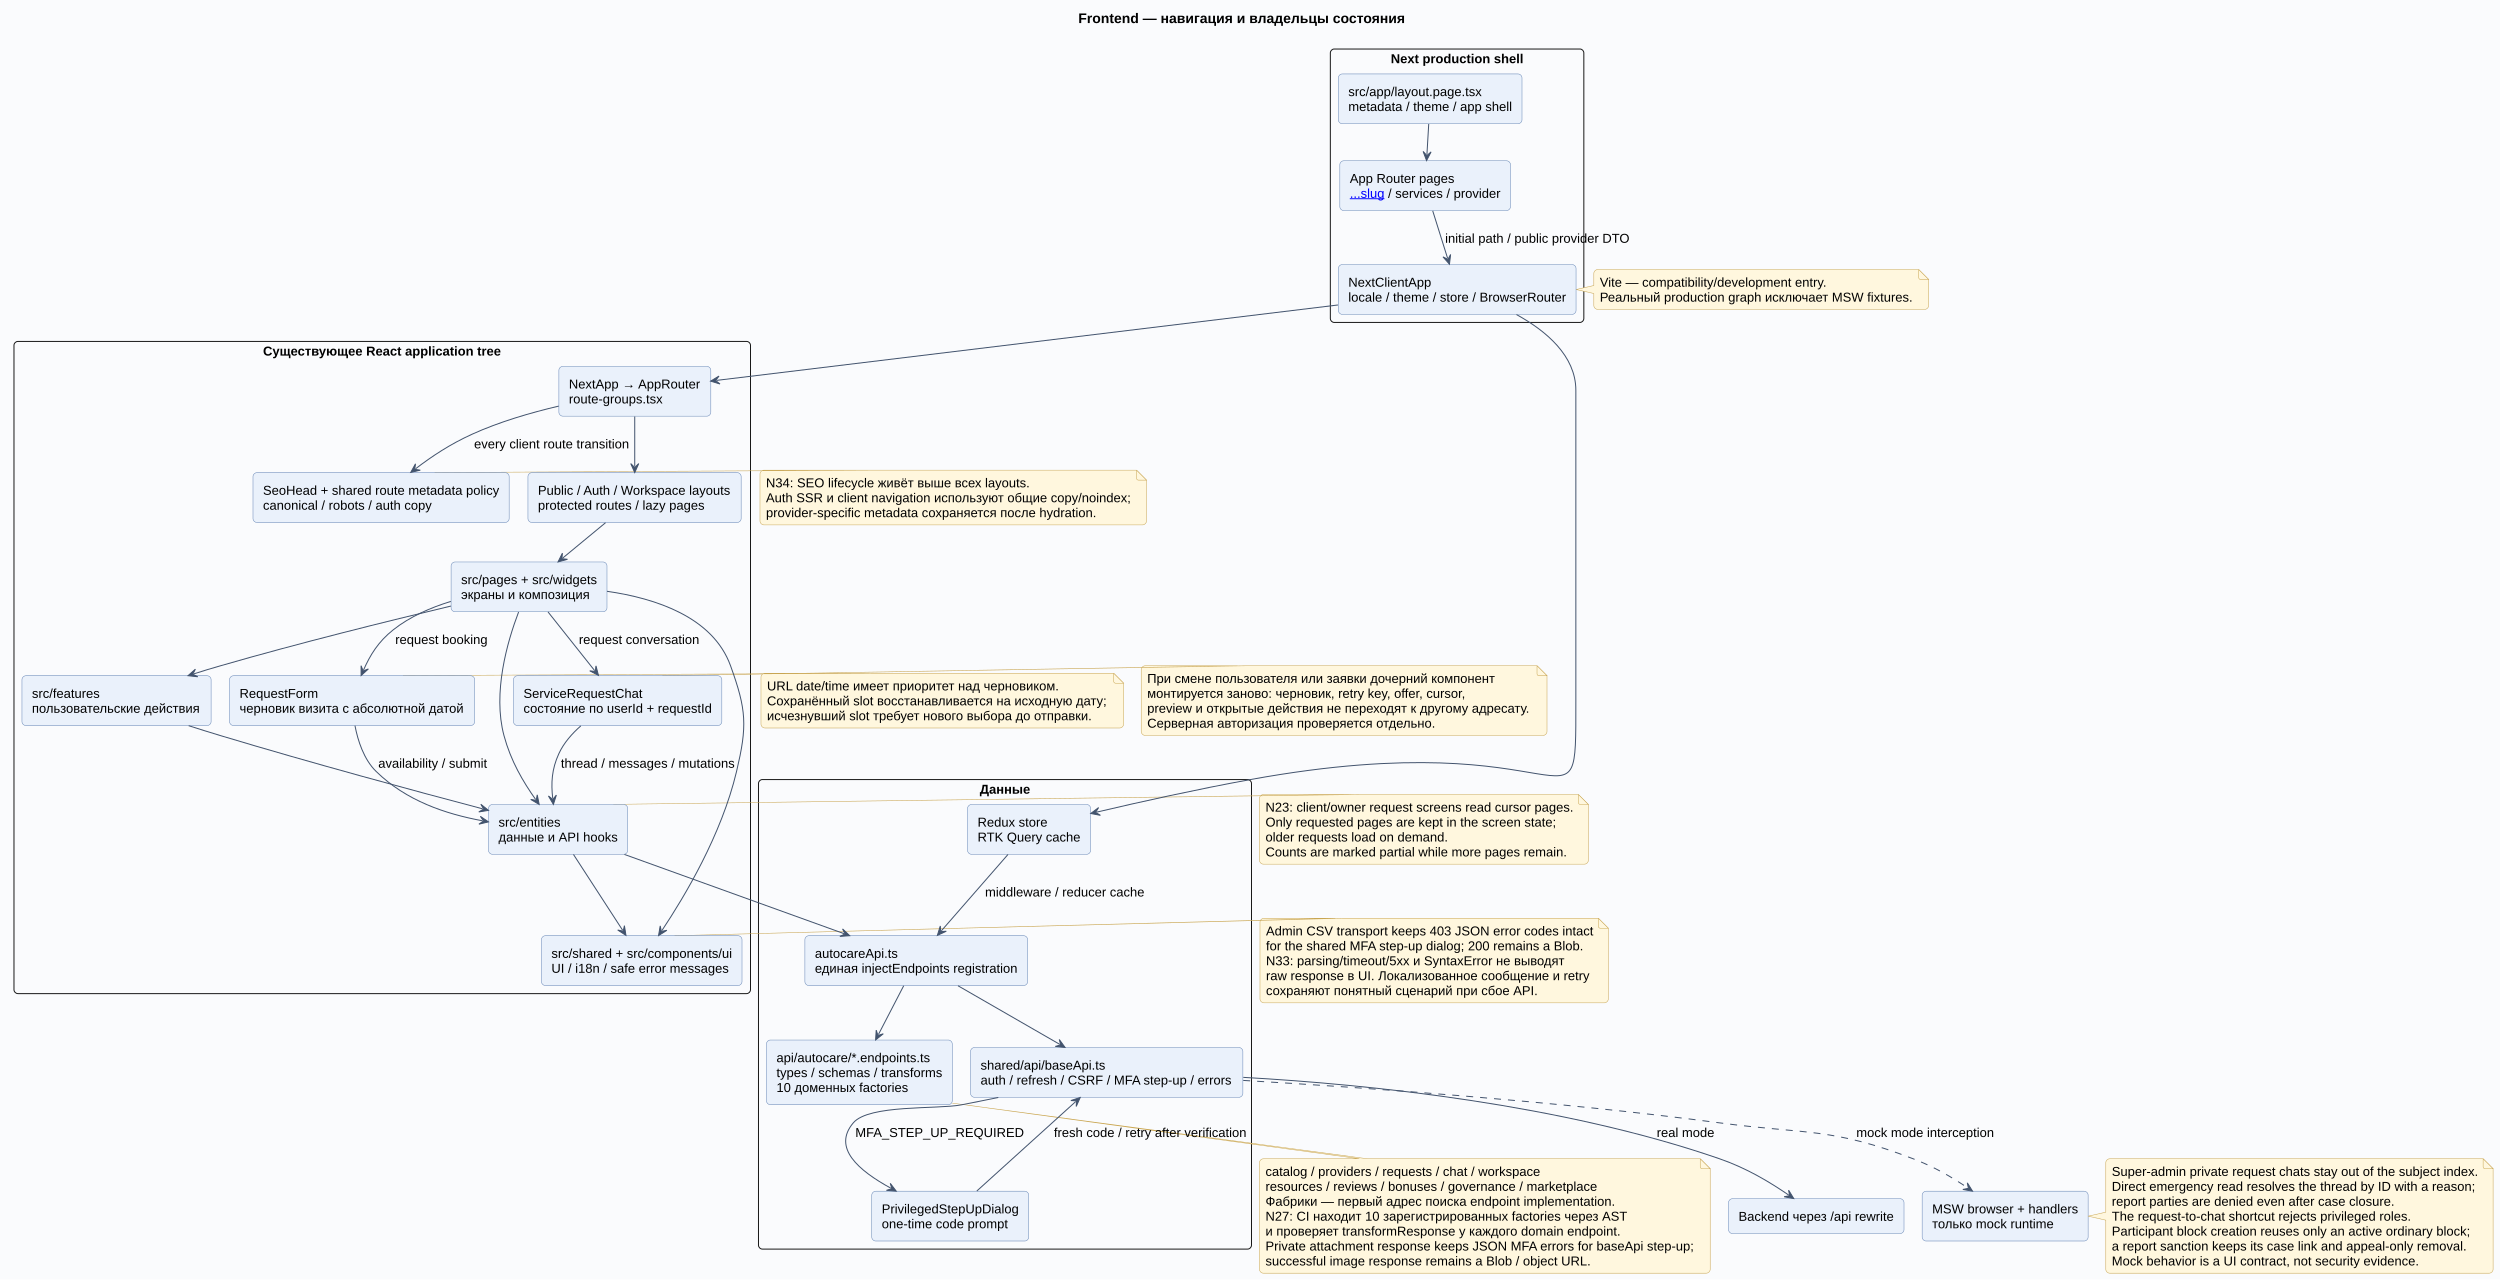
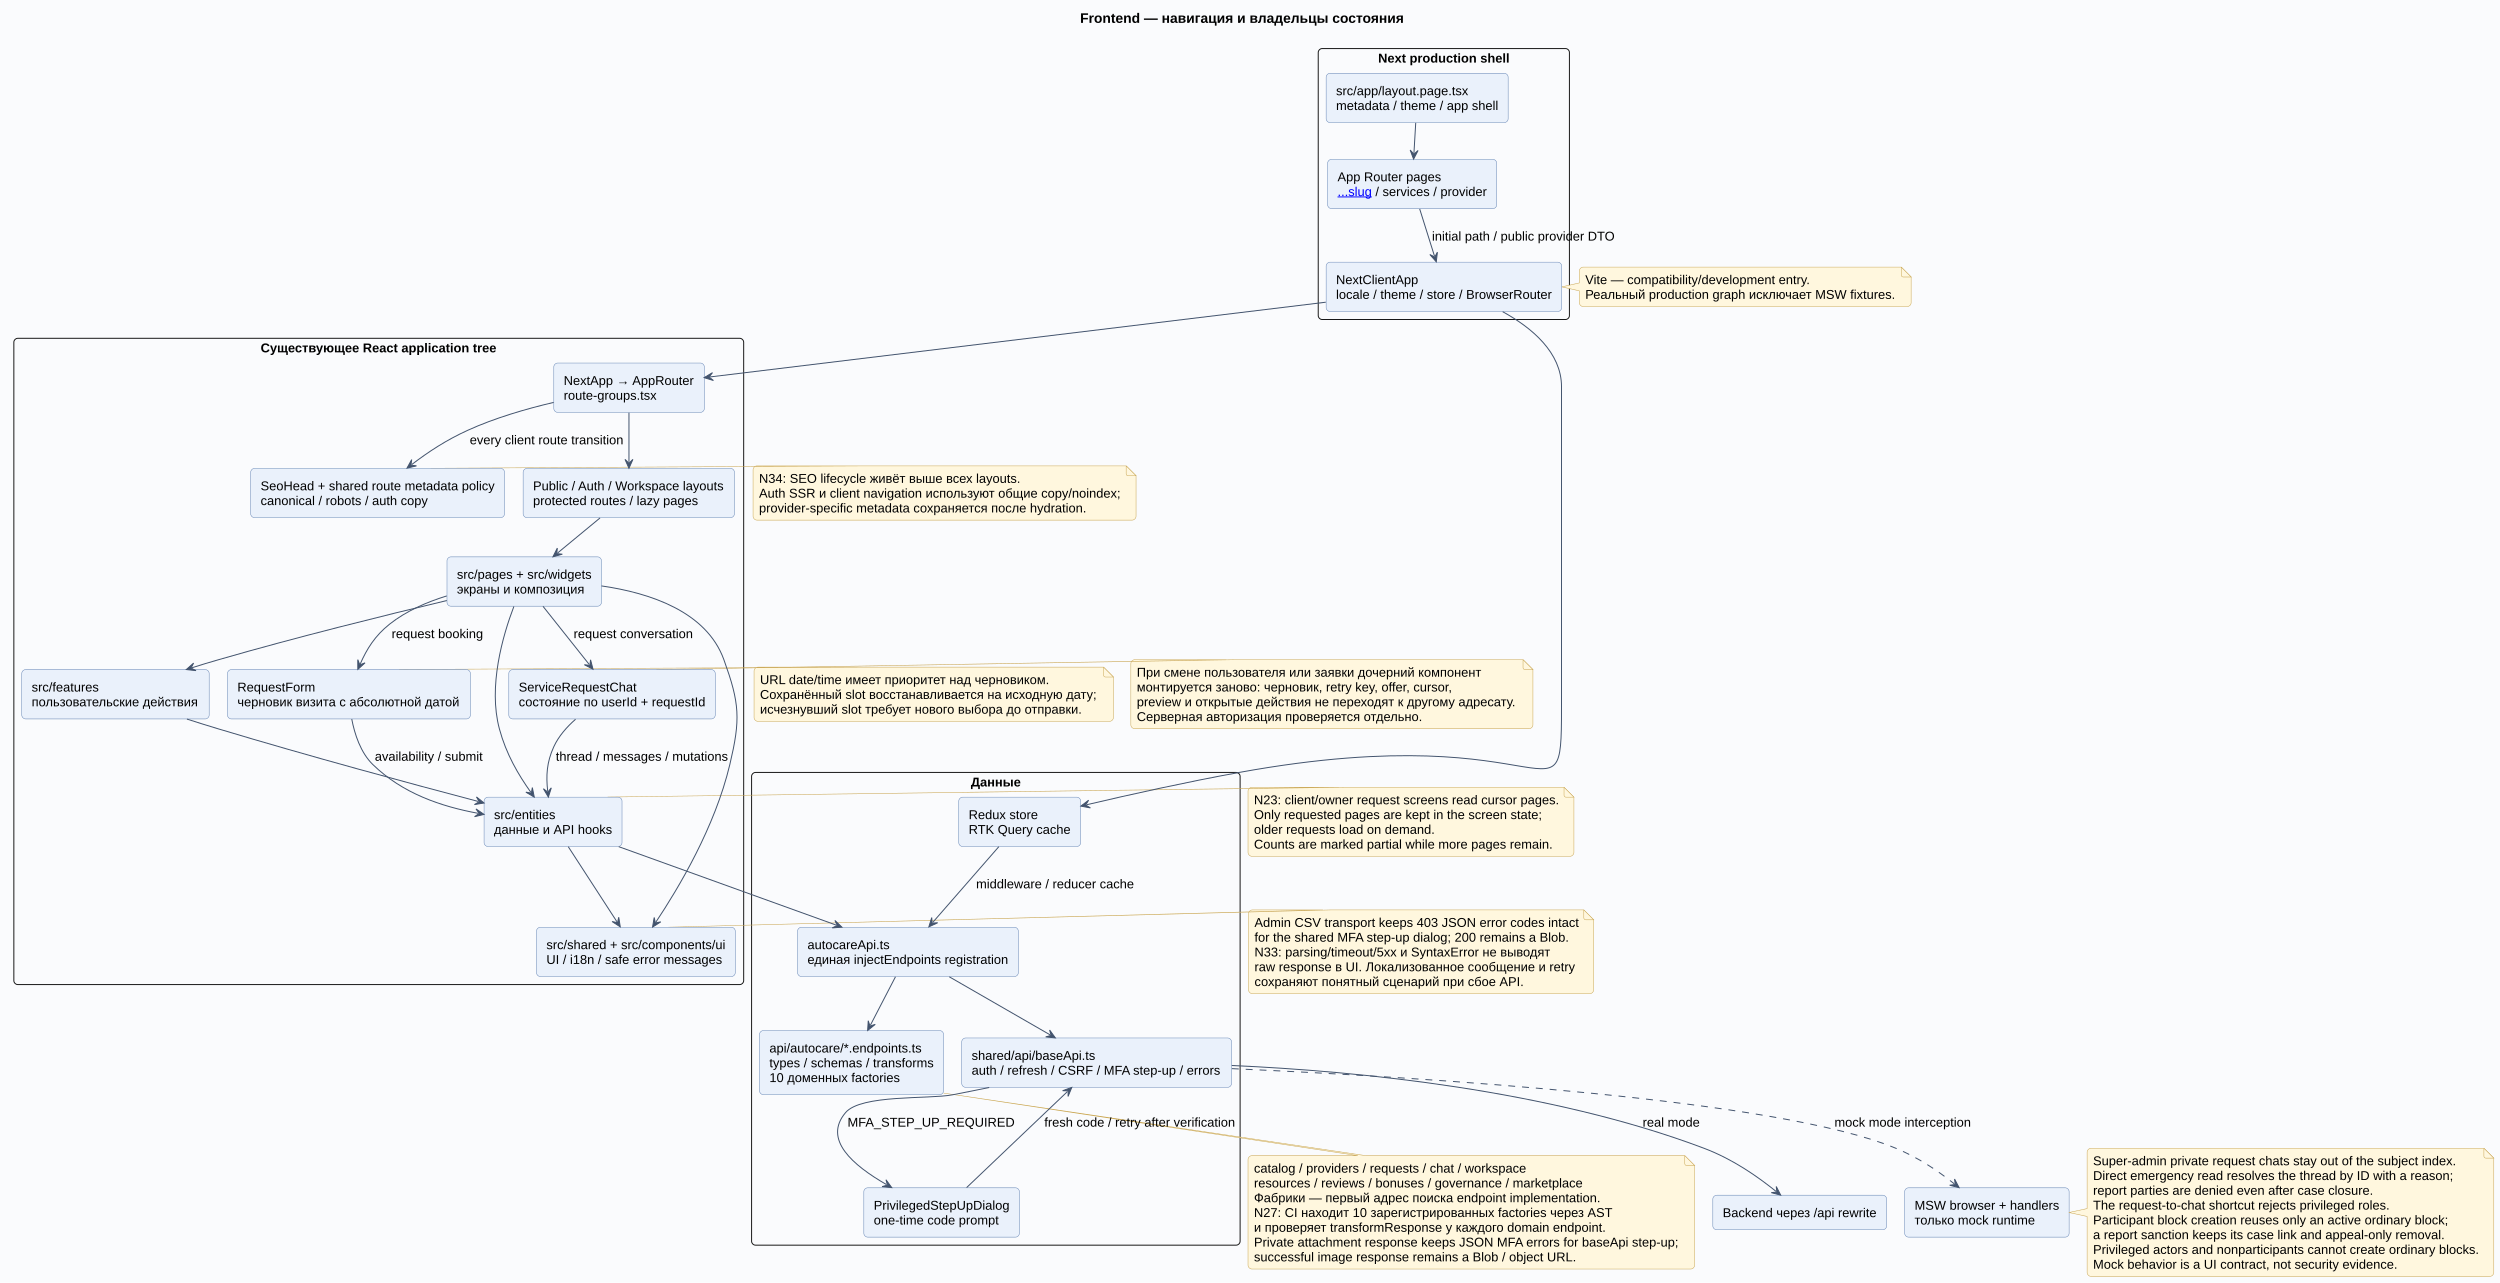
- <svg xmlns="http://www.w3.org/2000/svg" xmlns:xlink="http://www.w3.org/1999/xlink" contentStyleType="text/css" data-diagram-type="DESCRIPTION" height="1282px" preserveAspectRatio="none" style="width:2505px;height:1282px;background:#FAFBFD;" version="1.1" viewBox="0 0 2505 1282" width="2505px" zoomAndPan="magnify">
+ <svg xmlns="http://www.w3.org/2000/svg" xmlns:xlink="http://www.w3.org/1999/xlink" contentStyleType="text/css" data-diagram-type="DESCRIPTION" height="1297px" preserveAspectRatio="none" style="width:2528px;height:1297px;background:#FAFBFD;" version="1.1" viewBox="0 0 2528 1297" width="2528px" zoomAndPan="magnify">
  <defs />
  <g>
-     <rect fill="#FAFBFD" height="1282" style="stroke:none;stroke-width:1;" width="2505" x="0" y="0" />
+     <rect fill="#FAFBFD" height="1297" style="stroke:none;stroke-width:1;" width="2528" x="0" y="0" />
    <g class="title" data-source-line="2">
-       <text fill="#000000" font-family="Arial" font-size="14" font-weight="bold" lengthAdjust="spacing" textLength="328.118" x="1080.441" y="23.132">Frontend — навигация и владельцы состояния</text>
+       <text fill="#000000" font-family="Arial" font-size="14" font-weight="bold" lengthAdjust="spacing" textLength="328.118" x="1092.191" y="23.132">Frontend — навигация и владельцы состояния</text>
    </g>
    <g class="cluster" data-qualified-name="Next production shell" data-source-line="4" id="ent0002">
      <rect fill="none" height="274" rx="4" ry="4" style="stroke:#181818;stroke-width:1;" width="254" x="1333" y="49.099" />
      <text fill="#000000" font-family="Arial" font-size="13" font-weight="bold" lengthAdjust="spacing" textLength="132.901" x="1393.55" y="63.292">Next production shell</text>
    </g>
    <g class="cluster" data-qualified-name="............ React application tree" data-source-line="9" id="ent0006">
      <rect fill="none" height="653.5" rx="4" ry="4" style="stroke:#181818;stroke-width:1;" width="738" x="14" y="342.099" />
      <text fill="#000000" font-family="Arial" font-size="13" font-weight="bold" lengthAdjust="spacing" textLength="238.875" x="263.562" y="356.293">Существующее React application tree</text>
    </g>
    <g class="cluster" data-qualified-name="......" data-source-line="20" id="ent0016">
-       <rect fill="none" height="470.5" rx="4" ry="4" style="stroke:#181818;stroke-width:1;" width="494" x="760" y="781.099" />
+       <rect fill="none" height="478" rx="4" ry="4" style="stroke:#181818;stroke-width:1;" width="494" x="760" y="781.099" />
      <text fill="#000000" font-family="Arial" font-size="13" font-weight="bold" lengthAdjust="spacing" textLength="50.527" x="981.736" y="795.293">Данные</text>
    </g>
    <g class="entity" data-qualified-name="Backend" data-source-line="27" id="ent0022">
-       <rect fill="#EAF1FB" height="34.949" rx="4" ry="4" style="stroke:#6585B5;stroke-width:0.5;" width="175.816" x="1732" y="1201.099" />
-       <text fill="#000000" font-family="Arial" font-size="13" lengthAdjust="spacing" textLength="155.816" x="1742" y="1223.293">Backend через /api rewrite</text>
+       <rect fill="#EAF1FB" height="34.949" rx="4" ry="4" style="stroke:#6585B5;stroke-width:0.5;" width="175.816" x="1732" y="1208.599" />
+       <text fill="#000000" font-family="Arial" font-size="13" lengthAdjust="spacing" textLength="155.816" x="1742" y="1230.793">Backend через /api rewrite</text>
    </g>
    <g class="entity" data-qualified-name="Mock" data-source-line="28" id="ent0023">
-       <rect fill="#EAF1FB" height="49.898" rx="4" ry="4" style="stroke:#6585B5;stroke-width:0.5;" width="166.301" x="1926" y="1193.599" />
-       <text fill="#000000" font-family="Arial" font-size="13" lengthAdjust="spacing" textLength="146.301" x="1936" y="1215.793">MSW browser + handlers</text>
-       <text fill="#000000" font-family="Arial" font-size="13" lengthAdjust="spacing" textLength="122.091" x="1936" y="1230.741">только mock runtime</text>
+       <rect fill="#EAF1FB" height="49.898" rx="4" ry="4" style="stroke:#6585B5;stroke-width:0.5;" width="166.301" x="1926" y="1201.099" />
+       <text fill="#000000" font-family="Arial" font-size="13" lengthAdjust="spacing" textLength="146.301" x="1936" y="1223.293">MSW browser + handlers</text>
+       <text fill="#000000" font-family="Arial" font-size="13" lengthAdjust="spacing" textLength="122.091" x="1936" y="1238.241">только mock runtime</text>
    </g>
    <g class="entity" data-qualified-name="GMN48" data-source-line="54" id="ent0049">
-       <path d="M2110,1165.099 L2110,1214.599 L2092.257,1218.599 L2110,1222.599 L2110,1271.74 A4,4 0 0 0 2114,1275.74 L2494.091,1275.74 A4,4 0 0 0 2498.091,1271.74 L2498.091,1171.099 L2488.091,1161.099 L2114,1161.099 A4,4 0 0 0 2110,1165.099" fill="#FFF7DE" style="stroke:#C8A552;stroke-width:0.5;" />
-       <path d="M2488.091,1161.099 L2488.091,1169.099 A2,2 0 0 0 2490.091,1171.099 L2498.091,1171.099 L2488.091,1161.099" fill="#FFF7DE" style="stroke:#C8A552;stroke-width:0.5;" />
-       <text fill="#000000" font-family="Arial" font-size="13" lengthAdjust="spacing" textLength="367.091" x="2116" y="1178.293">Super-admin private request chats stay out of the subject index.</text>
-       <text fill="#000000" font-family="Arial" font-size="13" lengthAdjust="spacing" textLength="364.171" x="2116" y="1193.241">Direct emergency read resolves the thread by ID with a reason;</text>
-       <text fill="#000000" font-family="Arial" font-size="13" lengthAdjust="spacing" textLength="283.271" x="2116" y="1208.19">report parties are denied even after case closure.</text>
-       <text fill="#000000" font-family="Arial" font-size="13" lengthAdjust="spacing" textLength="299.857" x="2116" y="1223.139">The request-to-chat shortcut rejects privileged roles.</text>
-       <text fill="#000000" font-family="Arial" font-size="13" lengthAdjust="spacing" textLength="359.125" x="2116" y="1238.087">Participant block creation reuses only an active ordinary block;</text>
-       <text fill="#000000" font-family="Arial" font-size="13" lengthAdjust="spacing" textLength="355.526" x="2116" y="1253.036">a report sanction keeps its case link and appeal-only removal.</text>
-       <text fill="#000000" font-family="Arial" font-size="13" lengthAdjust="spacing" textLength="307.804" x="2116" y="1267.985">Mock behavior is a UI contract, not security evidence.</text>
-     </g>
-     <g class="entity" data-qualified-name="GMN51" data-source-line="63" id="ent0052">
-       <path d="M1262,1165.099 L1262,1271.74 A4,4 0 0 0 1266,1275.74 L1709.631,1275.74 A4,4 0 0 0 1713.631,1271.74 L1713.631,1171.099 L1703.631,1161.099 L1370.118,1161.099 L954.163,1105.34 L1362.118,1161.099 L1266,1161.099 A4,4 0 0 0 1262,1165.099" fill="#FFF7DE" style="stroke:#C8A552;stroke-width:0.5;" />
-       <path d="M1703.631,1161.099 L1703.631,1169.099 A2,2 0 0 0 1705.631,1171.099 L1713.631,1171.099 L1703.631,1161.099" fill="#FFF7DE" style="stroke:#C8A552;stroke-width:0.5;" />
-       <text fill="#000000" font-family="Arial" font-size="13" lengthAdjust="spacing" textLength="275.298" x="1268" y="1178.293">catalog / providers / requests / chat / workspace</text>
-       <text fill="#000000" font-family="Arial" font-size="13" lengthAdjust="spacing" textLength="332.382" x="1268" y="1193.241">resources / reviews / bonuses / governance / marketplace</text>
-       <text fill="#000000" font-family="Arial" font-size="13" lengthAdjust="spacing" textLength="350.054" x="1268" y="1208.19">Фабрики — первый адрес поиска endpoint implementation.</text>
-       <text fill="#000000" font-family="Arial" font-size="13" lengthAdjust="spacing" textLength="363.378" x="1268" y="1223.139">N27: CI находит 10 зарегистрированных factories через AST</text>
-       <text fill="#000000" font-family="Arial" font-size="13" lengthAdjust="spacing" textLength="356.491" x="1268" y="1238.087">и проверяет transformResponse у каждого domain endpoint.</text>
-       <text fill="#000000" font-family="Arial" font-size="13" lengthAdjust="spacing" textLength="430.631" x="1268" y="1253.036">Private attachment response keeps JSON MFA errors for baseApi step-up;</text>
-       <text fill="#000000" font-family="Arial" font-size="13" lengthAdjust="spacing" textLength="325.876" x="1268" y="1267.985">successful image response remains a Blob / object URL.</text>
-     </g>
-     <g class="entity" data-qualified-name="GMN54" data-source-line="72" id="ent0055">
+       <path d="M2110.5,1165.099 L2110.5,1222.099 L2092.046,1226.099 L2110.5,1230.099 L2110.5,1286.688 A4,4 0 0 0 2114.5,1290.688 L2517.716,1290.688 A4,4 0 0 0 2521.716,1286.688 L2521.716,1171.099 L2511.716,1161.099 L2114.5,1161.099 A4,4 0 0 0 2110.5,1165.099" fill="#FFF7DE" style="stroke:#C8A552;stroke-width:0.5;" />
+       <path d="M2511.716,1161.099 L2511.716,1169.099 A2,2 0 0 0 2513.716,1171.099 L2521.716,1171.099 L2511.716,1161.099" fill="#FFF7DE" style="stroke:#C8A552;stroke-width:0.5;" />
+       <text fill="#000000" font-family="Arial" font-size="13" lengthAdjust="spacing" textLength="367.091" x="2116.5" y="1178.293">Super-admin private request chats stay out of the subject index.</text>
+       <text fill="#000000" font-family="Arial" font-size="13" lengthAdjust="spacing" textLength="364.171" x="2116.5" y="1193.241">Direct emergency read resolves the thread by ID with a reason;</text>
+       <text fill="#000000" font-family="Arial" font-size="13" lengthAdjust="spacing" textLength="283.271" x="2116.5" y="1208.19">report parties are denied even after case closure.</text>
+       <text fill="#000000" font-family="Arial" font-size="13" lengthAdjust="spacing" textLength="299.857" x="2116.5" y="1223.139">The request-to-chat shortcut rejects privileged roles.</text>
+       <text fill="#000000" font-family="Arial" font-size="13" lengthAdjust="spacing" textLength="359.125" x="2116.5" y="1238.087">Participant block creation reuses only an active ordinary block;</text>
+       <text fill="#000000" font-family="Arial" font-size="13" lengthAdjust="spacing" textLength="355.526" x="2116.5" y="1253.036">a report sanction keeps its case link and appeal-only removal.</text>
+       <text fill="#000000" font-family="Arial" font-size="13" lengthAdjust="spacing" textLength="390.216" x="2116.5" y="1267.985">Privileged actors and nonparticipants cannot create ordinary blocks.</text>
+       <text fill="#000000" font-family="Arial" font-size="13" lengthAdjust="spacing" textLength="307.804" x="2116.5" y="1282.934">Mock behavior is a UI contract, not security evidence.</text>
+     </g>
+     <g class="entity" data-qualified-name="GMN51" data-source-line="64" id="ent0052">
+       <path d="M1262,1172.599 L1262,1279.24 A4,4 0 0 0 1266,1283.24 L1709.631,1283.24 A4,4 0 0 0 1713.631,1279.24 L1713.631,1178.599 L1703.631,1168.599 L1380.992,1168.599 L954.163,1105.34 L1372.992,1168.599 L1266,1168.599 A4,4 0 0 0 1262,1172.599" fill="#FFF7DE" style="stroke:#C8A552;stroke-width:0.5;" />
+       <path d="M1703.631,1168.599 L1703.631,1176.599 A2,2 0 0 0 1705.631,1178.599 L1713.631,1178.599 L1703.631,1168.599" fill="#FFF7DE" style="stroke:#C8A552;stroke-width:0.5;" />
+       <text fill="#000000" font-family="Arial" font-size="13" lengthAdjust="spacing" textLength="275.298" x="1268" y="1185.793">catalog / providers / requests / chat / workspace</text>
+       <text fill="#000000" font-family="Arial" font-size="13" lengthAdjust="spacing" textLength="332.382" x="1268" y="1200.741">resources / reviews / bonuses / governance / marketplace</text>
+       <text fill="#000000" font-family="Arial" font-size="13" lengthAdjust="spacing" textLength="350.054" x="1268" y="1215.69">Фабрики — первый адрес поиска endpoint implementation.</text>
+       <text fill="#000000" font-family="Arial" font-size="13" lengthAdjust="spacing" textLength="363.378" x="1268" y="1230.639">N27: CI находит 10 зарегистрированных factories через AST</text>
+       <text fill="#000000" font-family="Arial" font-size="13" lengthAdjust="spacing" textLength="356.491" x="1268" y="1245.587">и проверяет transformResponse у каждого domain endpoint.</text>
+       <text fill="#000000" font-family="Arial" font-size="13" lengthAdjust="spacing" textLength="430.631" x="1268" y="1260.536">Private attachment response keeps JSON MFA errors for baseApi step-up;</text>
+       <text fill="#000000" font-family="Arial" font-size="13" lengthAdjust="spacing" textLength="325.876" x="1268" y="1275.485">successful image response remains a Blob / object URL.</text>
+     </g>
+     <g class="entity" data-qualified-name="GMN54" data-source-line="73" id="ent0055">
      <path d="M1262,800.099 L1262,861.894 A4,4 0 0 0 1266,865.894 L1587.547,865.894 A4,4 0 0 0 1591.547,861.894 L1591.547,806.099 L1581.547,796.099 L1361.888,796.099 L614.479,805.976 L1353.888,796.099 L1266,796.099 A4,4 0 0 0 1262,800.099" fill="#FFF7DE" style="stroke:#C8A552;stroke-width:0.5;" />
      <path d="M1581.547,796.099 L1581.547,804.099 A2,2 0 0 0 1583.547,806.099 L1591.547,806.099 L1581.547,796.099" fill="#FFF7DE" style="stroke:#C8A552;stroke-width:0.5;" />
      <text fill="#000000" font-family="Arial" font-size="13" lengthAdjust="spacing" textLength="308.547" x="1268" y="813.293">N23: client/owner request screens read cursor pages.</text>
      <text fill="#000000" font-family="Arial" font-size="13" lengthAdjust="spacing" textLength="291.231" x="1268" y="828.241">Only requested pages are kept in the screen state;</text>
      <text fill="#000000" font-family="Arial" font-size="13" lengthAdjust="spacing" textLength="182.844" x="1268" y="843.19">older requests load on demand.</text>
      <text fill="#000000" font-family="Arial" font-size="13" lengthAdjust="spacing" textLength="302.028" x="1268" y="858.139">Counts are marked partial while more pages remain.</text>
    </g>
-     <g class="entity" data-qualified-name="GMN57" data-source-line="78" id="ent0058">
+     <g class="entity" data-qualified-name="GMN57" data-source-line="79" id="ent0058">
      <path d="M1597,274.099 L1597,286.099 L1579.141,290.099 L1597,294.099 L1597,305.996 A4,4 0 0 0 1601,309.996 L1928.545,309.996 A4,4 0 0 0 1932.545,305.996 L1932.545,280.099 L1922.545,270.099 L1601,270.099 A4,4 0 0 0 1597,274.099" fill="#FFF7DE" style="stroke:#C8A552;stroke-width:0.5;" />
      <path d="M1922.545,270.099 L1922.545,278.099 A2,2 0 0 0 1924.545,280.099 L1932.545,280.099 L1922.545,270.099" fill="#FFF7DE" style="stroke:#C8A552;stroke-width:0.5;" />
      <text fill="#000000" font-family="Arial" font-size="13" lengthAdjust="spacing" textLength="228.325" x="1603" y="287.293">Vite — compatibility/development entry.</text>
      <text fill="#000000" font-family="Arial" font-size="13" lengthAdjust="spacing" textLength="314.545" x="1603" y="302.241">Реальный production graph исключает MSW fixtures.</text>
    </g>
-     <g class="entity" data-qualified-name="GMN60" data-source-line="82" id="ent0061">
+     <g class="entity" data-qualified-name="GMN60" data-source-line="83" id="ent0061">
      <path d="M761.5,475.099 L761.5,521.945 A4,4 0 0 0 765.5,525.945 L1144.773,525.945 A4,4 0 0 0 1148.773,521.945 L1148.773,481.099 L1138.773,471.099 L873.957,471.099 L435.505,473.537 L865.957,471.099 L765.5,471.099 A4,4 0 0 0 761.5,475.099" fill="#FFF7DE" style="stroke:#C8A552;stroke-width:0.5;" />
      <path d="M1138.773,471.099 L1138.773,479.099 A2,2 0 0 0 1140.773,481.099 L1148.773,481.099 L1138.773,471.099" fill="#FFF7DE" style="stroke:#C8A552;stroke-width:0.5;" />
      <text fill="#000000" font-family="Arial" font-size="13" lengthAdjust="spacing" textLength="264.716" x="767.5" y="488.293">N34: SEO lifecycle живёт выше всех layouts.</text>
      <text fill="#000000" font-family="Arial" font-size="13" lengthAdjust="spacing" textLength="366.272" x="767.5" y="503.241">Auth SSR и client navigation используют общие copy/noindex;</text>
      <text fill="#000000" font-family="Arial" font-size="13" lengthAdjust="spacing" textLength="331.602" x="767.5" y="518.19">provider-specific metadata сохраняется после hydration.</text>
    </g>
-     <g class="entity" data-qualified-name="GMN63" data-source-line="87" id="ent0064">
+     <g class="entity" data-qualified-name="GMN63" data-source-line="88" id="ent0064">
      <path d="M1262.5,924.099 L1262.5,1000.842 A4,4 0 0 0 1266.5,1004.842 L1607.534,1004.842 A4,4 0 0 0 1611.534,1000.842 L1611.534,930.099 L1601.534,920.099 L1345.742,920.099 L675.885,937.578 L1337.742,920.099 L1266.5,920.099 A4,4 0 0 0 1262.5,924.099" fill="#FFF7DE" style="stroke:#C8A552;stroke-width:0.5;" />
      <path d="M1601.534,920.099 L1601.534,928.099 A2,2 0 0 0 1603.534,930.099 L1611.534,930.099 L1601.534,920.099" fill="#FFF7DE" style="stroke:#C8A552;stroke-width:0.5;" />
      <text fill="#000000" font-family="Arial" font-size="13" lengthAdjust="spacing" textLength="328.034" x="1268.5" y="937.293">Admin CSV transport keeps 403 JSON error codes intact</text>
      <text fill="#000000" font-family="Arial" font-size="13" lengthAdjust="spacing" textLength="319.395" x="1268.5" y="952.241">for the shared MFA step-up dialog; 200 remains a Blob.</text>
      <text fill="#000000" font-family="Arial" font-size="13" lengthAdjust="spacing" textLength="299.508" x="1268.5" y="967.19">N33: parsing/timeout/5xx и SyntaxError не выводят</text>
      <text fill="#000000" font-family="Arial" font-size="13" lengthAdjust="spacing" textLength="324.162" x="1268.5" y="982.139">raw response в UI. Локализованное сообщение и retry</text>
      <text fill="#000000" font-family="Arial" font-size="13" lengthAdjust="spacing" textLength="272.74" x="1268.5" y="997.087">сохраняют понятный сценарий при сбое API.</text>
    </g>
-     <g class="entity" data-qualified-name="GMN66" data-source-line="94" id="ent0067">
+     <g class="entity" data-qualified-name="GMN66" data-source-line="95" id="ent0067">
      <path d="M1143.5,671.099 L1143.5,732.894 A4,4 0 0 0 1147.5,736.894 L1546.095,736.894 A4,4 0 0 0 1550.095,732.894 L1550.095,677.099 L1540.095,667.099 L1248.047,667.099 L663.792,677.018 L1240.047,667.099 L1147.5,667.099 A4,4 0 0 0 1143.5,671.099" fill="#FFF7DE" style="stroke:#C8A552;stroke-width:0.5;" />
      <path d="M1540.095,667.099 L1540.095,675.099 A2,2 0 0 0 1542.095,677.099 L1550.095,677.099 L1540.095,667.099" fill="#FFF7DE" style="stroke:#C8A552;stroke-width:0.5;" />
      <text fill="#000000" font-family="Arial" font-size="13" lengthAdjust="spacing" textLength="349.959" x="1149.5" y="684.293">При смене пользователя или заявки дочерний компонент</text>
      <text fill="#000000" font-family="Arial" font-size="13" lengthAdjust="spacing" textLength="322.34" x="1149.5" y="699.241">монтируется заново: черновик, retry key, offer, cursor,</text>
      <text fill="#000000" font-family="Arial" font-size="13" lengthAdjust="spacing" textLength="385.595" x="1149.5" y="714.19">preview и открытые действия не переходят к другому адресату.</text>
      <text fill="#000000" font-family="Arial" font-size="13" lengthAdjust="spacing" textLength="291.256" x="1149.5" y="729.139">Серверная авторизация проверяется отдельно.</text>
    </g>
-     <g class="entity" data-qualified-name="GMN69" data-source-line="100" id="ent0070">
+     <g class="entity" data-qualified-name="GMN69" data-source-line="101" id="ent0070">
      <path d="M762.5,678.599 L762.5,725.445 A4,4 0 0 0 766.5,729.445 L1121.88,729.445 A4,4 0 0 0 1125.88,725.445 L1125.88,684.599 L1115.88,674.599 L878.573,674.599 L403.792,676.997 L870.573,674.599 L766.5,674.599 A4,4 0 0 0 762.5,678.599" fill="#FFF7DE" style="stroke:#C8A552;stroke-width:0.5;" />
      <path d="M1115.88,674.599 L1115.88,682.599 A2,2 0 0 0 1117.88,684.599 L1125.88,684.599 L1115.88,674.599" fill="#FFF7DE" style="stroke:#C8A552;stroke-width:0.5;" />
      <text fill="#000000" font-family="Arial" font-size="13" lengthAdjust="spacing" textLength="293.814" x="768.5" y="691.793">URL date/time имеет приоритет над черновиком.</text>
      <text fill="#000000" font-family="Arial" font-size="13" lengthAdjust="spacing" textLength="342.38" x="768.5" y="706.741">Сохранённый slot восстанавливается на исходную дату;</text>
      <text fill="#000000" font-family="Arial" font-size="13" lengthAdjust="spacing" textLength="327.577" x="768.5" y="721.69">исчезнувший slot требует нового выбора до отправки.</text>
    </g>
    <g class="entity" data-qualified-name="Next production shell.Layout" data-source-line="5" id="ent0003">
      <rect fill="#EAF1FB" height="49.898" rx="4" ry="4" style="stroke:#6585B5;stroke-width:0.5;" width="184.042" x="1341" y="74.099" />
      <text fill="#000000" font-family="Arial" font-size="13" lengthAdjust="spacing" textLength="133.688" x="1351" y="96.293">src/app/layout.page.tsx</text>
      <text fill="#000000" font-family="Arial" font-size="13" lengthAdjust="spacing" textLength="164.042" x="1351" y="111.241">metadata / theme / app shell</text>
    </g>
    <g class="entity" data-qualified-name="Next production shell.Pages" data-source-line="6" id="ent0004">
      <rect fill="#EAF1FB" height="49.898" rx="4" ry="4" style="stroke:#6585B5;stroke-width:0.5;" width="170.998" x="1342.5" y="161.099" />
      <text fill="#000000" font-family="Arial" font-size="13" lengthAdjust="spacing" textLength="104.793" x="1352.5" y="183.292">App Router pages</text>
      <a href="...slug" target="_top" title="...slug" xlink:actuate="onRequest" xlink:href="...slug" xlink:show="new" xlink:title="...slug" xlink:type="simple">
        <text fill="#0000FF" font-family="Arial" font-size="13" lengthAdjust="spacing" text-decoration="underline" textLength="34.684" x="1352.5" y="198.241">...slug</text>
      </a>
      <text fill="#000000" font-family="Arial" font-size="13" lengthAdjust="spacing" textLength="112.703" x="1390.795" y="198.241">/ services / provider</text>
    </g>
    <g class="entity" data-qualified-name="Next production shell.Client" data-source-line="7" id="ent0005">
      <rect fill="#EAF1FB" height="49.898" rx="4" ry="4" style="stroke:#6585B5;stroke-width:0.5;" width="238.201" x="1341" y="265.099" />
      <text fill="#000000" font-family="Arial" font-size="13" lengthAdjust="spacing" textLength="83.097" x="1351" y="287.293">NextClientApp</text>
      <text fill="#000000" font-family="Arial" font-size="13" lengthAdjust="spacing" textLength="218.201" x="1351" y="302.241">locale / theme / store / BrowserRouter</text>
    </g>
    <g class="entity" data-qualified-name="............ React application tree.Router" data-source-line="10" id="ent0007">
      <rect fill="#EAF1FB" height="49.898" rx="4" ry="4" style="stroke:#6585B5;stroke-width:0.5;" width="152.234" x="560" y="367.099" />
      <text fill="#000000" font-family="Arial" font-size="13" lengthAdjust="spacing" textLength="132.234" x="570" y="389.293">NextApp → AppRouter</text>
      <text fill="#000000" font-family="Arial" font-size="13" lengthAdjust="spacing" textLength="93.933" x="570" y="404.241">route-groups.tsx</text>
    </g>
    <g class="entity" data-qualified-name="............ React application tree.Seo" data-source-line="11" id="ent0008">
      <rect fill="#EAF1FB" height="49.898" rx="4" ry="4" style="stroke:#6585B5;stroke-width:0.5;" width="256.679" x="253.5" y="473.599" />
      <text fill="#000000" font-family="Arial" font-size="13" lengthAdjust="spacing" textLength="236.679" x="263.5" y="495.793">SeoHead + shared route metadata policy</text>
      <text fill="#000000" font-family="Arial" font-size="13" lengthAdjust="spacing" textLength="169.102" x="263.5" y="510.741">canonical / robots / auth copy</text>
    </g>
    <g class="entity" data-qualified-name="............ React application tree.Routes" data-source-line="12" id="ent0009">
      <rect fill="#EAF1FB" height="49.898" rx="4" ry="4" style="stroke:#6585B5;stroke-width:0.5;" width="213.642" x="529" y="473.599" />
      <text fill="#000000" font-family="Arial" font-size="13" lengthAdjust="spacing" textLength="193.642" x="539" y="495.793">Public / Auth / Workspace layouts</text>
      <text fill="#000000" font-family="Arial" font-size="13" lengthAdjust="spacing" textLength="166.931" x="539" y="510.741">protected routes / lazy pages</text>
    </g>
    <g class="entity" data-qualified-name="............ React application tree.Screens" data-source-line="13" id="ent0010">
      <rect fill="#EAF1FB" height="49.898" rx="4" ry="4" style="stroke:#6585B5;stroke-width:0.5;" width="156.195" x="452" y="563.099" />
      <text fill="#000000" font-family="Arial" font-size="13" lengthAdjust="spacing" textLength="136.195" x="462" y="585.293">src/pages + src/widgets</text>
      <text fill="#000000" font-family="Arial" font-size="13" lengthAdjust="spacing" textLength="128.883" x="462" y="600.241">экраны и композиция</text>
    </g>
    <g class="entity" data-qualified-name="............ React application tree.Features" data-source-line="14" id="ent0011">
      <rect fill="#EAF1FB" height="49.898" rx="4" ry="4" style="stroke:#6585B5;stroke-width:0.5;" width="189.527" x="22" y="677.099" />
      <text fill="#000000" font-family="Arial" font-size="13" lengthAdjust="spacing" textLength="67.914" x="32" y="699.293">src/features</text>
      <text fill="#000000" font-family="Arial" font-size="13" lengthAdjust="spacing" textLength="169.527" x="32" y="714.241">пользовательские действия</text>
    </g>
    <g class="entity" data-qualified-name="............ React application tree.Entities" data-source-line="15" id="ent0012">
      <rect fill="#EAF1FB" height="49.898" rx="4" ry="4" style="stroke:#6585B5;stroke-width:0.5;" width="139.488" x="489.5" y="806.099" />
      <text fill="#000000" font-family="Arial" font-size="13" lengthAdjust="spacing" textLength="62.131" x="499.5" y="828.293">src/entities</text>
      <text fill="#000000" font-family="Arial" font-size="13" lengthAdjust="spacing" textLength="119.488" x="499.5" y="843.241">данные и API hooks</text>
    </g>
    <g class="entity" data-qualified-name="............ React application tree.RequestChat" data-source-line="16" id="ent0013">
      <rect fill="#EAF1FB" height="49.898" rx="4" ry="4" style="stroke:#6585B5;stroke-width:0.5;" width="208.767" x="514.5" y="677.099" />
      <text fill="#000000" font-family="Arial" font-size="13" lengthAdjust="spacing" textLength="119.228" x="524.5" y="699.293">ServiceRequestChat</text>
      <text fill="#000000" font-family="Arial" font-size="13" lengthAdjust="spacing" textLength="188.767" x="524.5" y="714.241">состояние по userId + requestId</text>
    </g>
    <g class="entity" data-qualified-name="............ React application tree.BookingForm" data-source-line="17" id="ent0014">
      <rect fill="#EAF1FB" height="49.898" rx="4" ry="4" style="stroke:#6585B5;stroke-width:0.5;" width="245.647" x="230" y="677.099" />
      <text fill="#000000" font-family="Arial" font-size="13" lengthAdjust="spacing" textLength="78.749" x="240" y="699.293">RequestForm</text>
      <text fill="#000000" font-family="Arial" font-size="13" lengthAdjust="spacing" textLength="225.647" x="240" y="714.241">черновик визита с абсолютной датой</text>
    </g>
    <g class="entity" data-qualified-name="............ React application tree.Shared" data-source-line="18" id="ent0015">
      <rect fill="#EAF1FB" height="49.898" rx="4" ry="4" style="stroke:#6585B5;stroke-width:0.5;" width="200.997" x="542.5" y="937.599" />
      <text fill="#000000" font-family="Arial" font-size="13" lengthAdjust="spacing" textLength="180.997" x="552.5" y="959.793">src/shared + src/components/ui</text>
      <text fill="#000000" font-family="Arial" font-size="13" lengthAdjust="spacing" textLength="177.741" x="552.5" y="974.741">UI / i18n / safe error messages</text>
    </g>
    <g class="entity" data-qualified-name=".......Store" data-source-line="21" id="ent0017">
      <rect fill="#EAF1FB" height="49.898" rx="4" ry="4" style="stroke:#6585B5;stroke-width:0.5;" width="123.314" x="969.5" y="806.099" />
      <text fill="#000000" font-family="Arial" font-size="13" lengthAdjust="spacing" textLength="70.091" x="979.5" y="828.293">Redux store</text>
      <text fill="#000000" font-family="Arial" font-size="13" lengthAdjust="spacing" textLength="103.314" x="979.5" y="843.241">RTK Query cache</text>
    </g>
    <g class="entity" data-qualified-name=".......AutoAPI" data-source-line="22" id="ent0018">
      <rect fill="#EAF1FB" height="49.898" rx="4" ry="4" style="stroke:#6585B5;stroke-width:0.5;" width="223.227" x="806.5" y="937.599" />
      <text fill="#000000" font-family="Arial" font-size="13" lengthAdjust="spacing" textLength="83.103" x="816.5" y="959.793">autocareApi.ts</text>
      <text fill="#000000" font-family="Arial" font-size="13" lengthAdjust="spacing" textLength="203.227" x="816.5" y="974.741">единая injectEndpoints registration</text>
    </g>
    <g class="entity" data-qualified-name=".......Factories" data-source-line="23" id="ent0019">
      <rect fill="#EAF1FB" height="64.846" rx="4" ry="4" style="stroke:#6585B5;stroke-width:0.5;" width="186.163" x="768" y="1042.099" />
      <text fill="#000000" font-family="Arial" font-size="13" lengthAdjust="spacing" textLength="153.937" x="778" y="1064.293">api/autocare/*.endpoints.ts</text>
      <text fill="#000000" font-family="Arial" font-size="13" lengthAdjust="spacing" textLength="166.163" x="778" y="1079.241">types / schemas / transforms</text>
      <text fill="#000000" font-family="Arial" font-size="13" lengthAdjust="spacing" textLength="132" x="778" y="1094.19">10 доменных factories</text>
    </g>
    <g class="entity" data-qualified-name=".......Transport" data-source-line="24" id="ent0020">
      <rect fill="#EAF1FB" height="49.898" rx="4" ry="4" style="stroke:#6585B5;stroke-width:0.5;" width="272.853" x="972.5" y="1049.599" />
      <text fill="#000000" font-family="Arial" font-size="13" lengthAdjust="spacing" textLength="125.023" x="982.5" y="1071.793">shared/api/baseApi.ts</text>
      <text fill="#000000" font-family="Arial" font-size="13" lengthAdjust="spacing" textLength="252.852" x="982.5" y="1086.741">auth / refresh / CSRF / MFA step-up / errors</text>
    </g>
    <g class="entity" data-qualified-name=".......StepUpDialog" data-source-line="25" id="ent0021">
-       <rect fill="#EAF1FB" height="49.898" rx="4" ry="4" style="stroke:#6585B5;stroke-width:0.5;" width="157.3" x="873.5" y="1193.599" />
-       <text fill="#000000" font-family="Arial" font-size="13" lengthAdjust="spacing" textLength="137.3" x="883.5" y="1215.793">PrivilegedStepUpDialog</text>
-       <text fill="#000000" font-family="Arial" font-size="13" lengthAdjust="spacing" textLength="126.452" x="883.5" y="1230.741">one-time code prompt</text>
+       <rect fill="#EAF1FB" height="49.898" rx="4" ry="4" style="stroke:#6585B5;stroke-width:0.5;" width="157.3" x="873.5" y="1201.099" />
+       <text fill="#000000" font-family="Arial" font-size="13" lengthAdjust="spacing" textLength="137.3" x="883.5" y="1223.293">PrivilegedStepUpDialog</text>
+       <text fill="#000000" font-family="Arial" font-size="13" lengthAdjust="spacing" textLength="126.452" x="883.5" y="1238.241">one-time code prompt</text>
    </g>
    <g class="link" data-entity-1="ent0003" data-entity-2="ent0004" data-link-type="dependency" id="lnk24">
      <polygon fill="#42536D" points="1429.423,160.908,1433.945,152.159,1429.717,155.917,1425.958,151.689,1429.423,160.908" style="stroke:#42536D;stroke-width:1;" />
      <path d="M1431.581,124.229 C1430.905,135.714 1430.451,143.426 1429.775,154.918" fill="none" style="stroke:#42536D;stroke-width:1;" />
    </g>
    <g class="link" data-entity-1="ent0004" data-entity-2="ent0005" data-link-type="dependency" id="lnk25">
      <polygon fill="#42536D" points="1452.36,264.746,1453.483,254.961,1450.863,259.975,1445.849,257.356,1452.36,264.746" style="stroke:#42536D;stroke-width:1;" />
      <path d="M1435.584,211.271 C1440.648,227.413 1445.488,242.842 1450.564,259.021" fill="none" style="stroke:#42536D;stroke-width:1;" />
      <text fill="#000000" font-family="Arial" font-size="13" lengthAdjust="spacing" textLength="184.971" x="1448" y="243.292">initial path / public provider DTO</text>
    </g>
    <g class="link" data-entity-1="ent0005" data-entity-2="ent0007" data-link-type="dependency" id="lnk26">
      <polygon fill="#42536D" points="712.017,381.873,721.433,384.76,716.98,381.271,720.469,376.818,712.017,381.873" style="stroke:#42536D;stroke-width:1;" />
      <path d="M1340.624,305.586 C1168.571,326.466 861.758,363.701 717.973,381.151" fill="none" style="stroke:#42536D;stroke-width:1;" />
    </g>
    <g class="link" data-entity-1="ent0007" data-entity-2="ent0008" data-link-type="dependency" id="lnk27">
      <polygon fill="#42536D" points="411.562,473.353,421.149,471.098,415.544,470.33,416.312,464.726,411.562,473.353" style="stroke:#42536D;stroke-width:1;" />
      <path d="M559.875,406.911 C531.827,413.489 500.264,422.694 473,435.099 C451.019,445.1 433.41,456.769 416.341,469.726" fill="none" style="stroke:#42536D;stroke-width:1;" />
      <text fill="#000000" font-family="Arial" font-size="13" lengthAdjust="spacing" textLength="155.352" x="475" y="449.293">every client route transition</text>
    </g>
    <g class="link" data-entity-1="ent0007" data-entity-2="ent0009" data-link-type="dependency" id="lnk28">
      <polygon fill="#42536D" points="636,473.493,640,464.493,636,468.493,632,464.493,636,473.493" style="stroke:#42536D;stroke-width:1;" />
      <path d="M636,417.336 C636,434.218 636,450.64 636,467.493" fill="none" style="stroke:#42536D;stroke-width:1;" />
    </g>
    <g class="link" data-entity-1="ent0009" data-entity-2="ent0010" data-link-type="dependency" id="lnk29">
      <polygon fill="#42536D" points="559.15,563.036,568.637,560.391,563.006,559.853,563.544,554.222,559.15,563.036" style="stroke:#42536D;stroke-width:1;" />
      <path d="M606.754,523.74 C591.925,535.982 578.594,546.986 563.777,559.216" fill="none" style="stroke:#42536D;stroke-width:1;" />
    </g>
    <g class="link" data-entity-1="ent0010" data-entity-2="ent0011" data-link-type="dependency" id="lnk30">
      <polygon fill="#42536D" points="188.41,677.038,198.199,678.124,193.175,675.524,195.776,670.5,188.41,677.038" style="stroke:#42536D;stroke-width:1;" />
      <path d="M451.82,607.262 C389.111,622.208 298.996,644.534 221,667.099 C210.416,670.16 205.008,671.763 194.128,675.221" fill="none" style="stroke:#42536D;stroke-width:1;" />
    </g>
    <g class="link" data-entity-1="ent0010" data-entity-2="ent0012" data-link-type="dependency" id="lnk31">
      <polygon fill="#42536D" points="540.243,806.047,538.293,796.393,537.348,801.971,531.77,801.026,540.243,806.047" style="stroke:#42536D;stroke-width:1;" />
      <path d="M519.631,613.241 C508.373,642.792 493.448,694.197 505,737.099 C511.845,762.518 524.057,783.257 536.769,801.155" fill="none" style="stroke:#42536D;stroke-width:1;" />
    </g>
    <g class="link" data-entity-1="ent0010" data-entity-2="ent0013" data-link-type="dependency" id="lnk32">
      <polygon fill="#42536D" points="599.632,676.725,597.164,667.19,596.521,672.811,590.901,672.167,599.632,676.725" style="stroke:#42536D;stroke-width:1;" />
      <path d="M549.093,613.125 C564.007,631.894 580.915,653.171 595.899,672.028" fill="none" style="stroke:#42536D;stroke-width:1;" />
      <text fill="#000000" font-family="Arial" font-size="13" lengthAdjust="spacing" textLength="120.682" x="580" y="645.293">request conversation</text>
    </g>
    <g class="link" data-entity-1="ent0013" data-entity-2="ent0012" data-link-type="dependency" id="lnk33">
      <polygon fill="#42536D" points="554.5,806.036,557.468,796.645,553.94,801.067,549.518,797.54,554.5,806.036" style="stroke:#42536D;stroke-width:1;" />
      <path d="M581.989,727.322 C573.172,735.061 564.904,744.43 560,755.099 C552.712,770.953 552.109,784.797 553.828,800.073" fill="none" style="stroke:#42536D;stroke-width:1;" />
      <text fill="#000000" font-family="Arial" font-size="13" lengthAdjust="spacing" textLength="174.142" x="562" y="769.293">thread / messages / mutations</text>
    </g>
    <g class="link" data-entity-1="ent0010" data-entity-2="ent0014" data-link-type="dependency" id="lnk34">
      <polygon fill="#42536D" points="361.834,676.882,369.124,670.26,363.851,672.307,361.804,667.034,361.834,676.882" style="stroke:#42536D;stroke-width:1;" />
      <path d="M451.765,602.6 C431.467,608.826 410.654,617.898 394,631.099 C379.1,642.909 370.933,656.239 364.254,671.392" fill="none" style="stroke:#42536D;stroke-width:1;" />
      <text fill="#000000" font-family="Arial" font-size="13" lengthAdjust="spacing" textLength="92.511" x="396" y="645.293">request booking</text>
    </g>
    <g class="link" data-entity-1="ent0014" data-entity-2="ent0012" data-link-type="dependency" id="lnk35">
      <polygon fill="#42536D" points="489.439,823.528,481.315,817.96,484.523,822.62,479.863,825.827,489.439,823.528" style="stroke:#42536D;stroke-width:1;" />
      <path d="M355.688,727.122 C358.578,742.195 364.573,761 377,773.099 C407.011,802.316 445.902,815.487 483.539,822.438" fill="none" style="stroke:#42536D;stroke-width:1;" />
      <text fill="#000000" font-family="Arial" font-size="13" lengthAdjust="spacing" textLength="109.097" x="379" y="769.293">availability / submit</text>
    </g>
    <g class="link" data-entity-1="ent0011" data-entity-2="ent0012" data-link-type="dependency" id="lnk36">
      <polygon fill="#42536D" points="489.459,811.998,481.777,805.834,484.625,810.722,479.737,813.569,489.459,811.998" style="stroke:#42536D;stroke-width:1;" />
      <path d="M189.032,727.138 C199.724,730.563 210.631,733.979 221,737.099 C313.375,764.89 415.13,792.387 483.658,810.467" fill="none" style="stroke:#42536D;stroke-width:1;" />
    </g>
    <g class="link" data-entity-1="ent0012" data-entity-2="ent0015" data-link-type="dependency" id="lnk37">
      <polygon fill="#42536D" points="627.196,937.234,625.654,927.506,624.475,933.039,618.942,931.86,627.196,937.234" style="stroke:#42536D;stroke-width:1;" />
      <path d="M574.603,856.153 C589.596,879.267 608.87,908.982 623.931,932.2" fill="none" style="stroke:#42536D;stroke-width:1;" />
    </g>
    <g class="link" data-entity-1="ent0010" data-entity-2="ent0015" data-link-type="dependency" id="lnk38">
      <polygon fill="#42536D" points="659.881,937.439,668.199,932.164,662.653,933.277,661.54,927.731,659.881,937.439" style="stroke:#42536D;stroke-width:1;" />
      <path d="M608.217,592.477 C657.254,599.523 714.4,618.397 732,667.099 C748.037,711.476 748.914,727.192 738,773.099 C722.912,836.561 686.202,897.909 663.207,932.445" fill="none" style="stroke:#42536D;stroke-width:1;" />
    </g>
    <g class="link" data-entity-1="ent0005" data-entity-2="ent0017" data-link-type="dependency" id="lnk39">
      <polygon fill="#42536D" points="1092.95,815.128,1102.625,816.968,1097.818,813.987,1100.799,809.179,1092.95,815.128" style="stroke:#42536D;stroke-width:1;" />
      <path d="M1519.5,315.192 C1549.25,331.557 1579,356.557 1579,391.099 C1579,391.099 1579,391.099 1579,703.099 C1579,851.402 1582.608,721.111 1253,781.099 C1198.636,790.993 1143.18,803.35 1098.791,813.758" fill="none" style="stroke:#42536D;stroke-width:1;" />
    </g>
    <g class="link" data-entity-1="ent0012" data-entity-2="ent0018" data-link-type="dependency" id="lnk40">
      <polygon fill="#42536D" points="851.37,937.563,844.261,930.747,846.666,935.867,841.546,938.272,851.37,937.563" style="stroke:#42536D;stroke-width:1;" />
      <path d="M625.684,856.153 C690.064,879.377 781.363,912.31 845.726,935.528" fill="none" style="stroke:#42536D;stroke-width:1;" />
    </g>
    <g class="link" data-entity-1="ent0018" data-entity-2="ent0019" data-link-type="dependency" id="lnk41">
      <polygon fill="#42536D" points="877.378,1041.992,885.07,1035.841,879.678,1037.553,877.967,1032.161,877.378,1041.992" style="stroke:#42536D;stroke-width:1;" />
      <path d="M905.491,987.739 C897.233,1003.676 889.086,1019.397 880.139,1036.665" fill="none" style="stroke:#42536D;stroke-width:1;" />
    </g>
    <g class="link" data-entity-1="ent0018" data-entity-2="ent0020" data-link-type="dependency" id="lnk42">
      <polygon fill="#42536D" points="1067.182,1049.515,1061.379,1041.557,1062.849,1047.02,1057.387,1048.49,1067.182,1049.515" style="stroke:#42536D;stroke-width:1;" />
      <path d="M959.916,987.739 C991.761,1006.079 1030.161,1028.194 1061.983,1046.521" fill="none" style="stroke:#42536D;stroke-width:1;" />
    </g>
    <g class="link" data-entity-1="ent0020" data-entity-2="ent0022" data-link-type="dependency" id="lnk43">
-       <polygon fill="#42536D" points="1797.33,1200.948,1792.183,1192.551,1793.211,1198.114,1787.648,1199.141,1797.33,1200.948" style="stroke:#42536D;stroke-width:1;" />
-       <path d="M1245.762,1079.515 C1372.579,1086.644 1564.957,1106.453 1723,1161.099 C1750.26,1170.524 1773.478,1184.534 1792.387,1197.547" fill="none" style="stroke:#42536D;stroke-width:1;" />
-       <text fill="#000000" font-family="Arial" font-size="13" lengthAdjust="spacing" textLength="57.808" x="1660" y="1139.293">real mode</text>
+       <polygon fill="#42536D" points="1800.64,1208.517,1796.134,1199.76,1796.744,1205.383,1791.12,1205.993,1800.64,1208.517" style="stroke:#42536D;stroke-width:1;" />
+       <path d="M1245.576,1077.44 C1372.895,1083.104 1566.165,1101.923 1723,1161.099 C1752.447,1172.209 1777.35,1189.784 1795.965,1204.757" fill="none" style="stroke:#42536D;stroke-width:1;" />
+       <text fill="#000000" font-family="Arial" font-size="13" lengthAdjust="spacing" textLength="57.808" x="1661" y="1139.293">real mode</text>
    </g>
    <g class="link" data-entity-1="ent0020" data-entity-2="ent0021" data-link-type="dependency" id="lnk44">
-       <polygon fill="#42536D" points="898.024,1193.526,892.05,1185.696,893.638,1191.126,888.209,1192.713,898.024,1193.526" style="stroke:#42536D;stroke-width:1;" />
-       <path d="M1000.289,1099.647 C987.733,1102.248 975.098,1104.787 963,1107.099 C939.101,1111.666 870.727,1106.534 855,1125.099 C833.792,1150.134 860.109,1172.771 892.761,1190.645" fill="none" style="stroke:#42536D;stroke-width:1;" />
+       <polygon fill="#42536D" points="901.721,1200.904,895.913,1192.95,897.386,1198.411,891.925,1199.885,901.721,1200.904" style="stroke:#42536D;stroke-width:1;" />
+       <path d="M1000.289,1099.647 C987.733,1102.248 975.098,1104.787 963,1107.099 C939.101,1111.666 870.727,1106.534 855,1125.099 C832.018,1152.227 862.212,1178.182 896.519,1197.913" fill="none" style="stroke:#42536D;stroke-width:1;" />
      <text fill="#000000" font-family="Arial" font-size="13" lengthAdjust="spacing" textLength="169.762" x="857" y="1139.293">MFA_STEP_UP_REQUIRED</text>
    </g>
    <g class="link" data-entity-1="ent0021" data-entity-2="ent0020" data-link-type="dependency" id="lnk45">
-       <polygon fill="#42536D" points="1082.367,1099.687,1073.009,1102.757,1078.659,1103.041,1078.375,1108.691,1082.367,1099.687" style="stroke:#42536D;stroke-width:1;" />
-       <path d="M978.764,1193.392 C1007.685,1167.234 1049.047,1129.824 1077.917,1103.712" fill="none" style="stroke:#42536D;stroke-width:1;" />
+       <polygon fill="#42536D" points="1083.775,1099.618,1074.499,1102.928,1080.154,1103.066,1080.016,1108.722,1083.775,1099.618" style="stroke:#42536D;stroke-width:1;" />
+       <path d="M977.423,1200.891 C1006.717,1172.995 1050.219,1131.572 1079.43,1103.756" fill="none" style="stroke:#42536D;stroke-width:1;" />
      <text fill="#000000" font-family="Arial" font-size="13" lengthAdjust="spacing" textLength="192.912" x="1056" y="1139.293">fresh code / retry after verification</text>
    </g>
    <g class="link" data-entity-1="ent0020" data-entity-2="ent0023" data-link-type="dependency" id="lnk46">
-       <polygon fill="#42536D" points="1976.468,1193.539,1971.249,1185.187,1972.325,1190.74,1966.771,1191.816,1976.468,1193.539" style="stroke:#42536D;stroke-width:1;" />
-       <path d="M1245.69,1082.573 C1370.402,1089.895 1559.607,1103.411 1723,1125.099 C1809.932,1136.637 1835.149,1129.623 1917,1161.099 C1937.994,1169.172 1954.549,1178.732 1971.496,1190.18" fill="none" style="stroke:#42536D;stroke-width:1;stroke-dasharray:7,7;" />
-       <text fill="#000000" font-family="Arial" font-size="13" lengthAdjust="spacing" textLength="138.011" x="1860" y="1139.293">mock mode interception</text>
+       <polygon fill="#42536D" points="1981.037,1200.941,1976.464,1192.218,1977.117,1197.837,1971.498,1198.49,1981.037,1200.941" style="stroke:#42536D;stroke-width:1;" />
+       <path d="M1245.682,1080.613 C1443.587,1089.467 1799.143,1111.81 1917,1161.099 C1940.335,1170.858 1958.991,1183.485 1976.333,1197.216" fill="none" style="stroke:#42536D;stroke-width:1;stroke-dasharray:7,7;" />
+       <text fill="#000000" font-family="Arial" font-size="13" lengthAdjust="spacing" textLength="138.011" x="1855" y="1139.293">mock mode interception</text>
    </g>
    <g class="link" data-entity-1="ent0017" data-entity-2="ent0018" data-link-type="dependency" id="lnk47">
      <polygon fill="#42536D" points="939.261,937.234,948.192,933.082,942.548,933.466,942.164,927.822,939.261,937.234" style="stroke:#42536D;stroke-width:1;" />
      <path d="M1010.01,856.153 C989.841,879.267 963.465,909.495 943.206,932.713" fill="none" style="stroke:#42536D;stroke-width:1;" />
      <text fill="#000000" font-family="Arial" font-size="13" lengthAdjust="spacing" textLength="159.688" x="987" y="898.293">middleware / reducer cache</text>
    </g>
  </g>
</svg>
